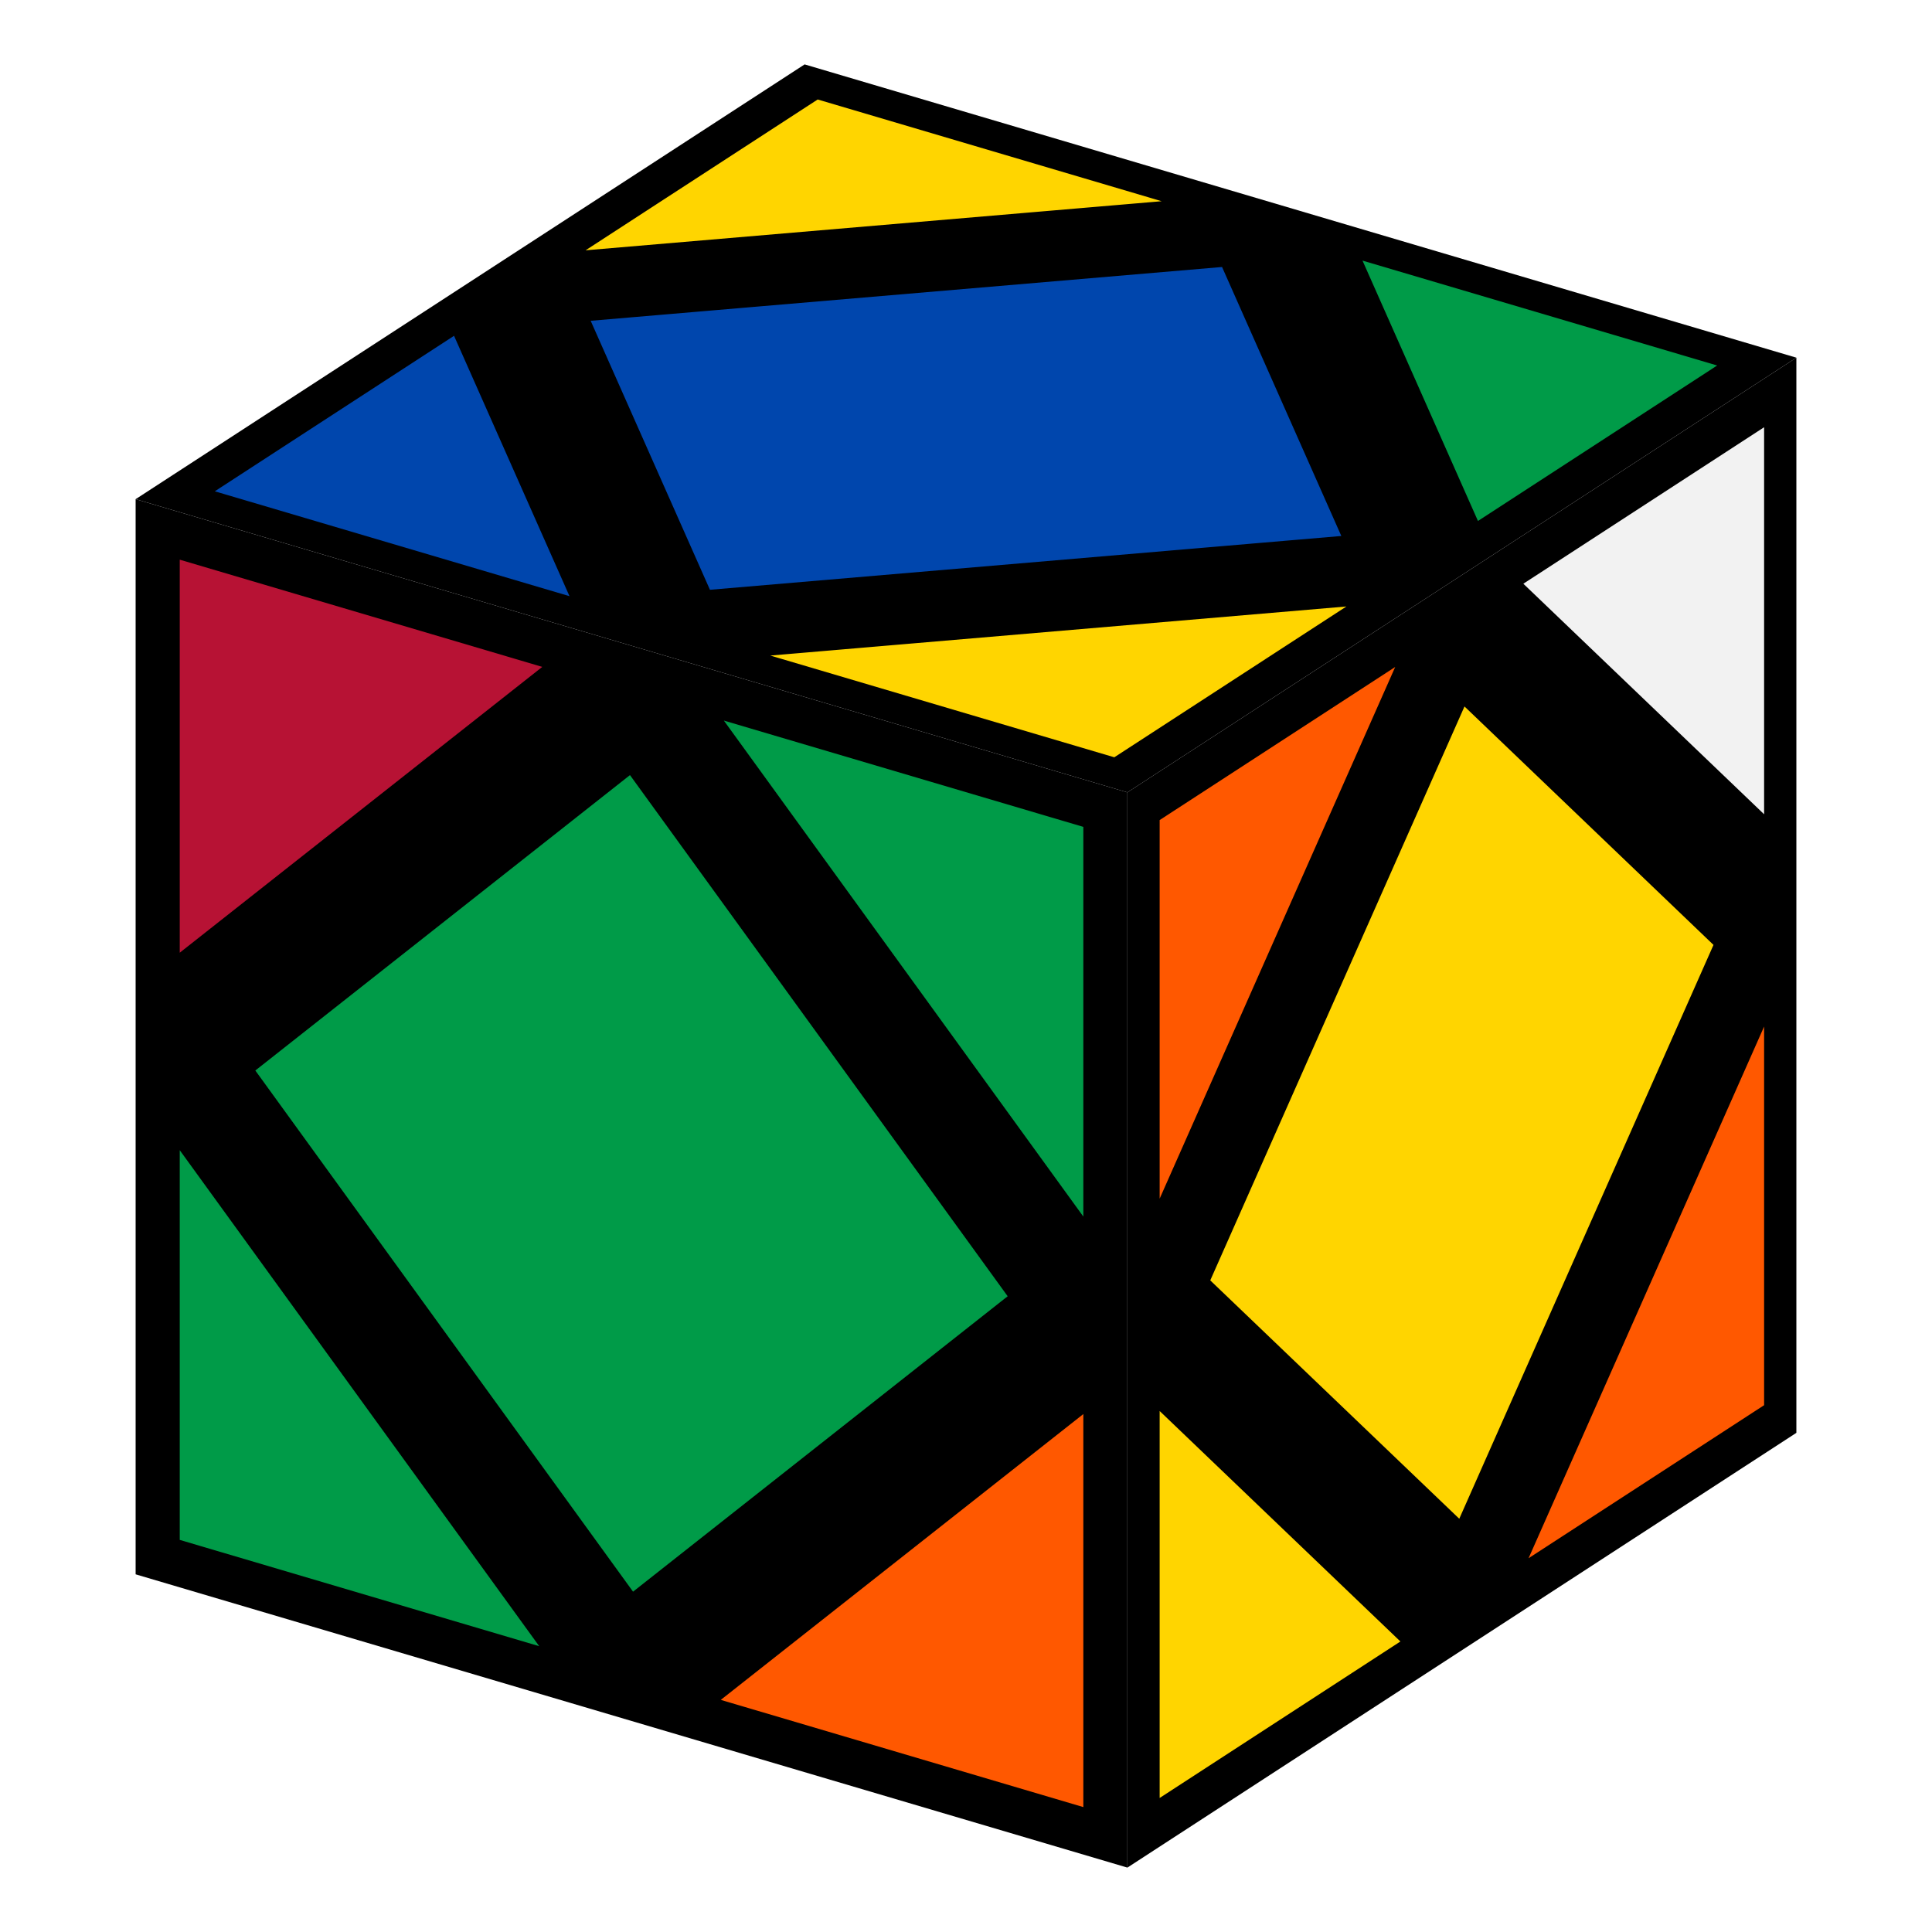
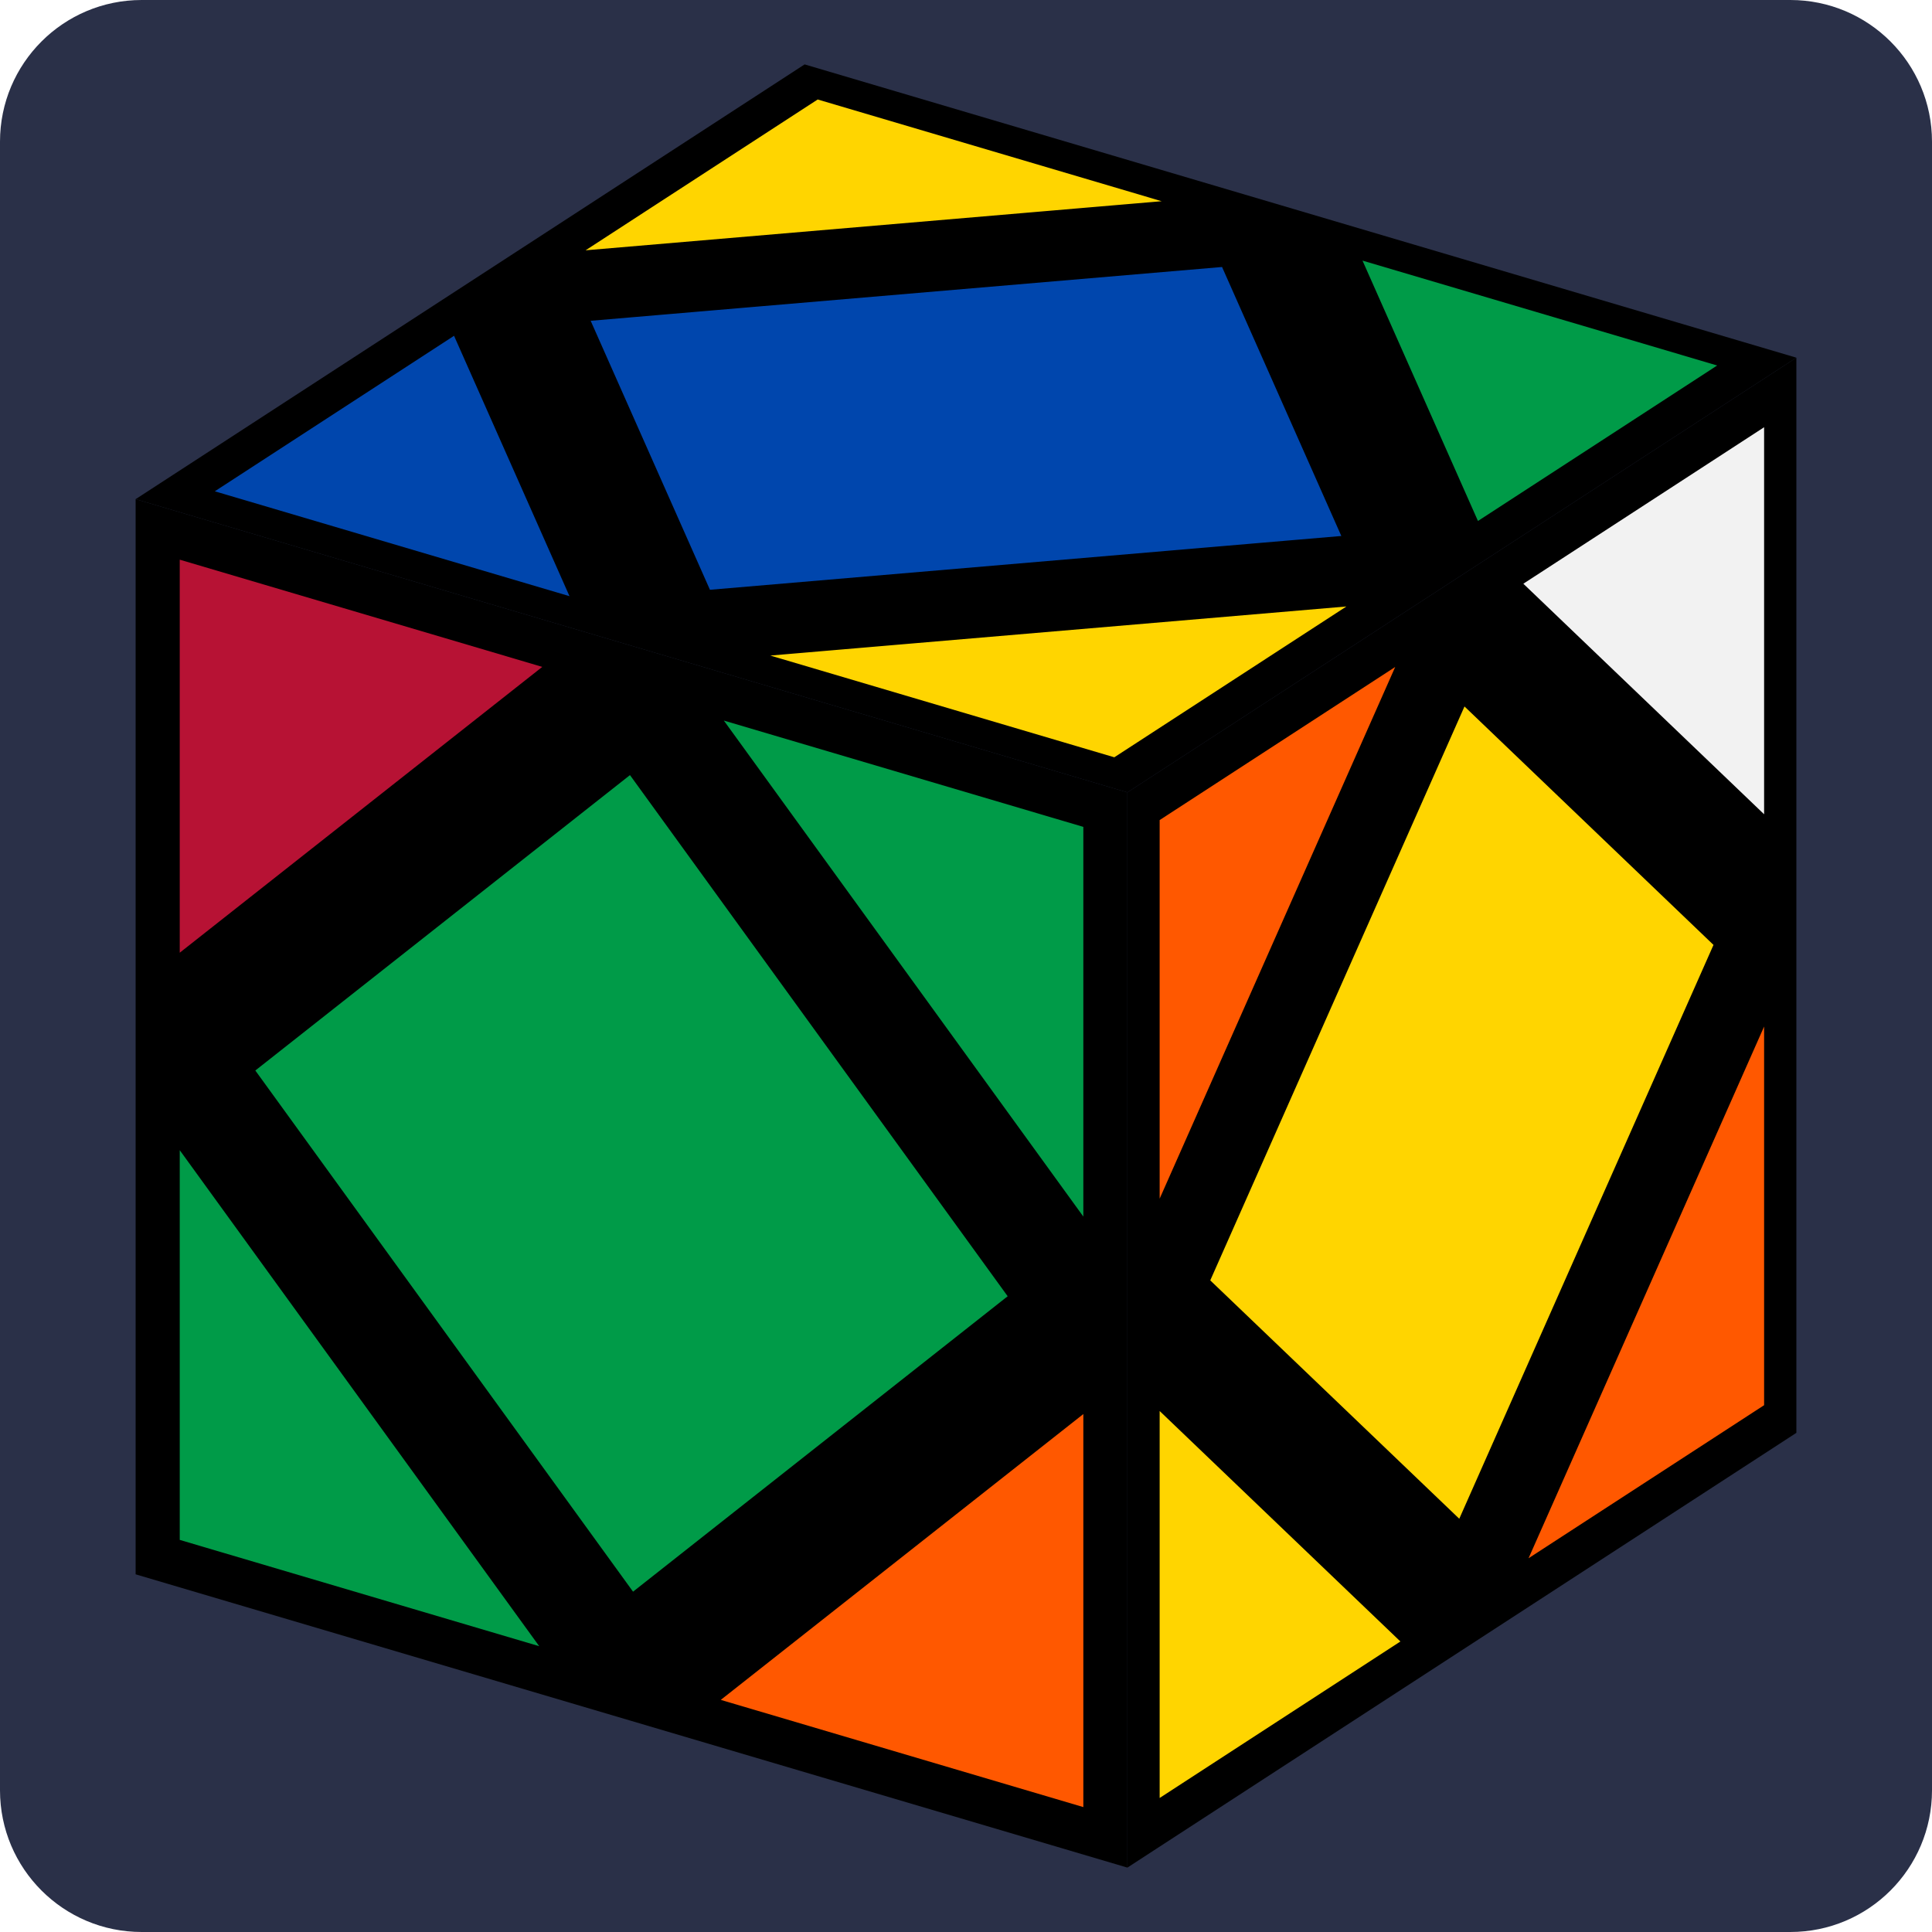
<svg xmlns="http://www.w3.org/2000/svg" viewBox="0 0 300 300" role="img" aria-label="Sarah Int · Sledgehammer case, Skewb">
+   <rect x="0" y="0" width="300" height="300" rx="22" fill="#2a3048" />
  <path d="M278.94 55.54L175.06 123.04L21.06 77.51L124.94 10.00Z" fill="#000000" />
  <path d="M175.06 290.00L175.06 123.04L21.06 77.51L21.06 244.46Z" fill="#000000" />
  <path d="M175.06 290.00L175.06 123.04L278.94 55.54L278.94 222.49Z" fill="#000000" />
  <path d="M126.78 14.14L86.26 40.47L186.83 31.90Z" fill="#ffd500" stroke="#000000" stroke-width="2.4" stroke-linejoin="round" />
  <path d="M275.13 218.85L275.13 153.73L234.62 245.17Z" fill="#ff5800" stroke="#000000" stroke-width="2.4" stroke-linejoin="round" />
  <path d="M26.71 240.01L86.77 257.77L26.71 174.90Z" fill="#009b48" stroke="#000000" stroke-width="2.4" stroke-linejoin="round" />
  <path d="M269.48 56.34L228.97 82.67L209.42 38.58Z" fill="#009b48" stroke="#000000" stroke-width="2.4" stroke-linejoin="round" />
  <path d="M275.13 64.13L234.62 90.46L275.13 129.25Z" fill="#f2f2f2" stroke="#000000" stroke-width="2.4" stroke-linejoin="round" />
  <path d="M210.06 84.28L109.49 92.85L89.94 48.76L190.51 40.19Z" fill="#0046ad" stroke="#000000" stroke-width="2.4" stroke-linejoin="round" />
  <path d="M186.49 199.10L227.00 107.65L267.51 146.44L227.00 237.88Z" fill="#ffd500" stroke="#000000" stroke-width="2.4" stroke-linejoin="round" />
  <path d="M30.52 76.70L90.58 94.46L71.03 50.37Z" fill="#0046ad" stroke="#000000" stroke-width="2.4" stroke-linejoin="round" />
  <path d="M26.71 85.30L86.77 103.06L26.71 150.41Z" fill="#b71234" stroke="#000000" stroke-width="2.4" stroke-linejoin="round" />
  <path d="M178.87 281.40L178.87 216.29L219.38 255.07Z" fill="#ffd500" stroke="#000000" stroke-width="2.4" stroke-linejoin="round" />
  <path d="M158.12 201.51L98.06 118.64L38.00 166.00L98.06 248.87Z" fill="#009b48" stroke="#000000" stroke-width="2.4" stroke-linejoin="round" />
  <path d="M169.42 282.21L169.42 217.10L109.36 264.45Z" fill="#ff5800" stroke="#000000" stroke-width="2.4" stroke-linejoin="round" />
  <path d="M173.22 118.90L113.17 101.14L213.74 92.57Z" fill="#ffd500" stroke="#000000" stroke-width="2.4" stroke-linejoin="round" />
  <path d="M178.87 126.69L219.38 100.36L178.87 191.80Z" fill="#ff5800" stroke="#000000" stroke-width="2.4" stroke-linejoin="round" />
  <path d="M169.42 127.50L169.42 192.61L109.36 109.74Z" fill="#009b48" stroke="#000000" stroke-width="2.4" stroke-linejoin="round" />
</svg>
